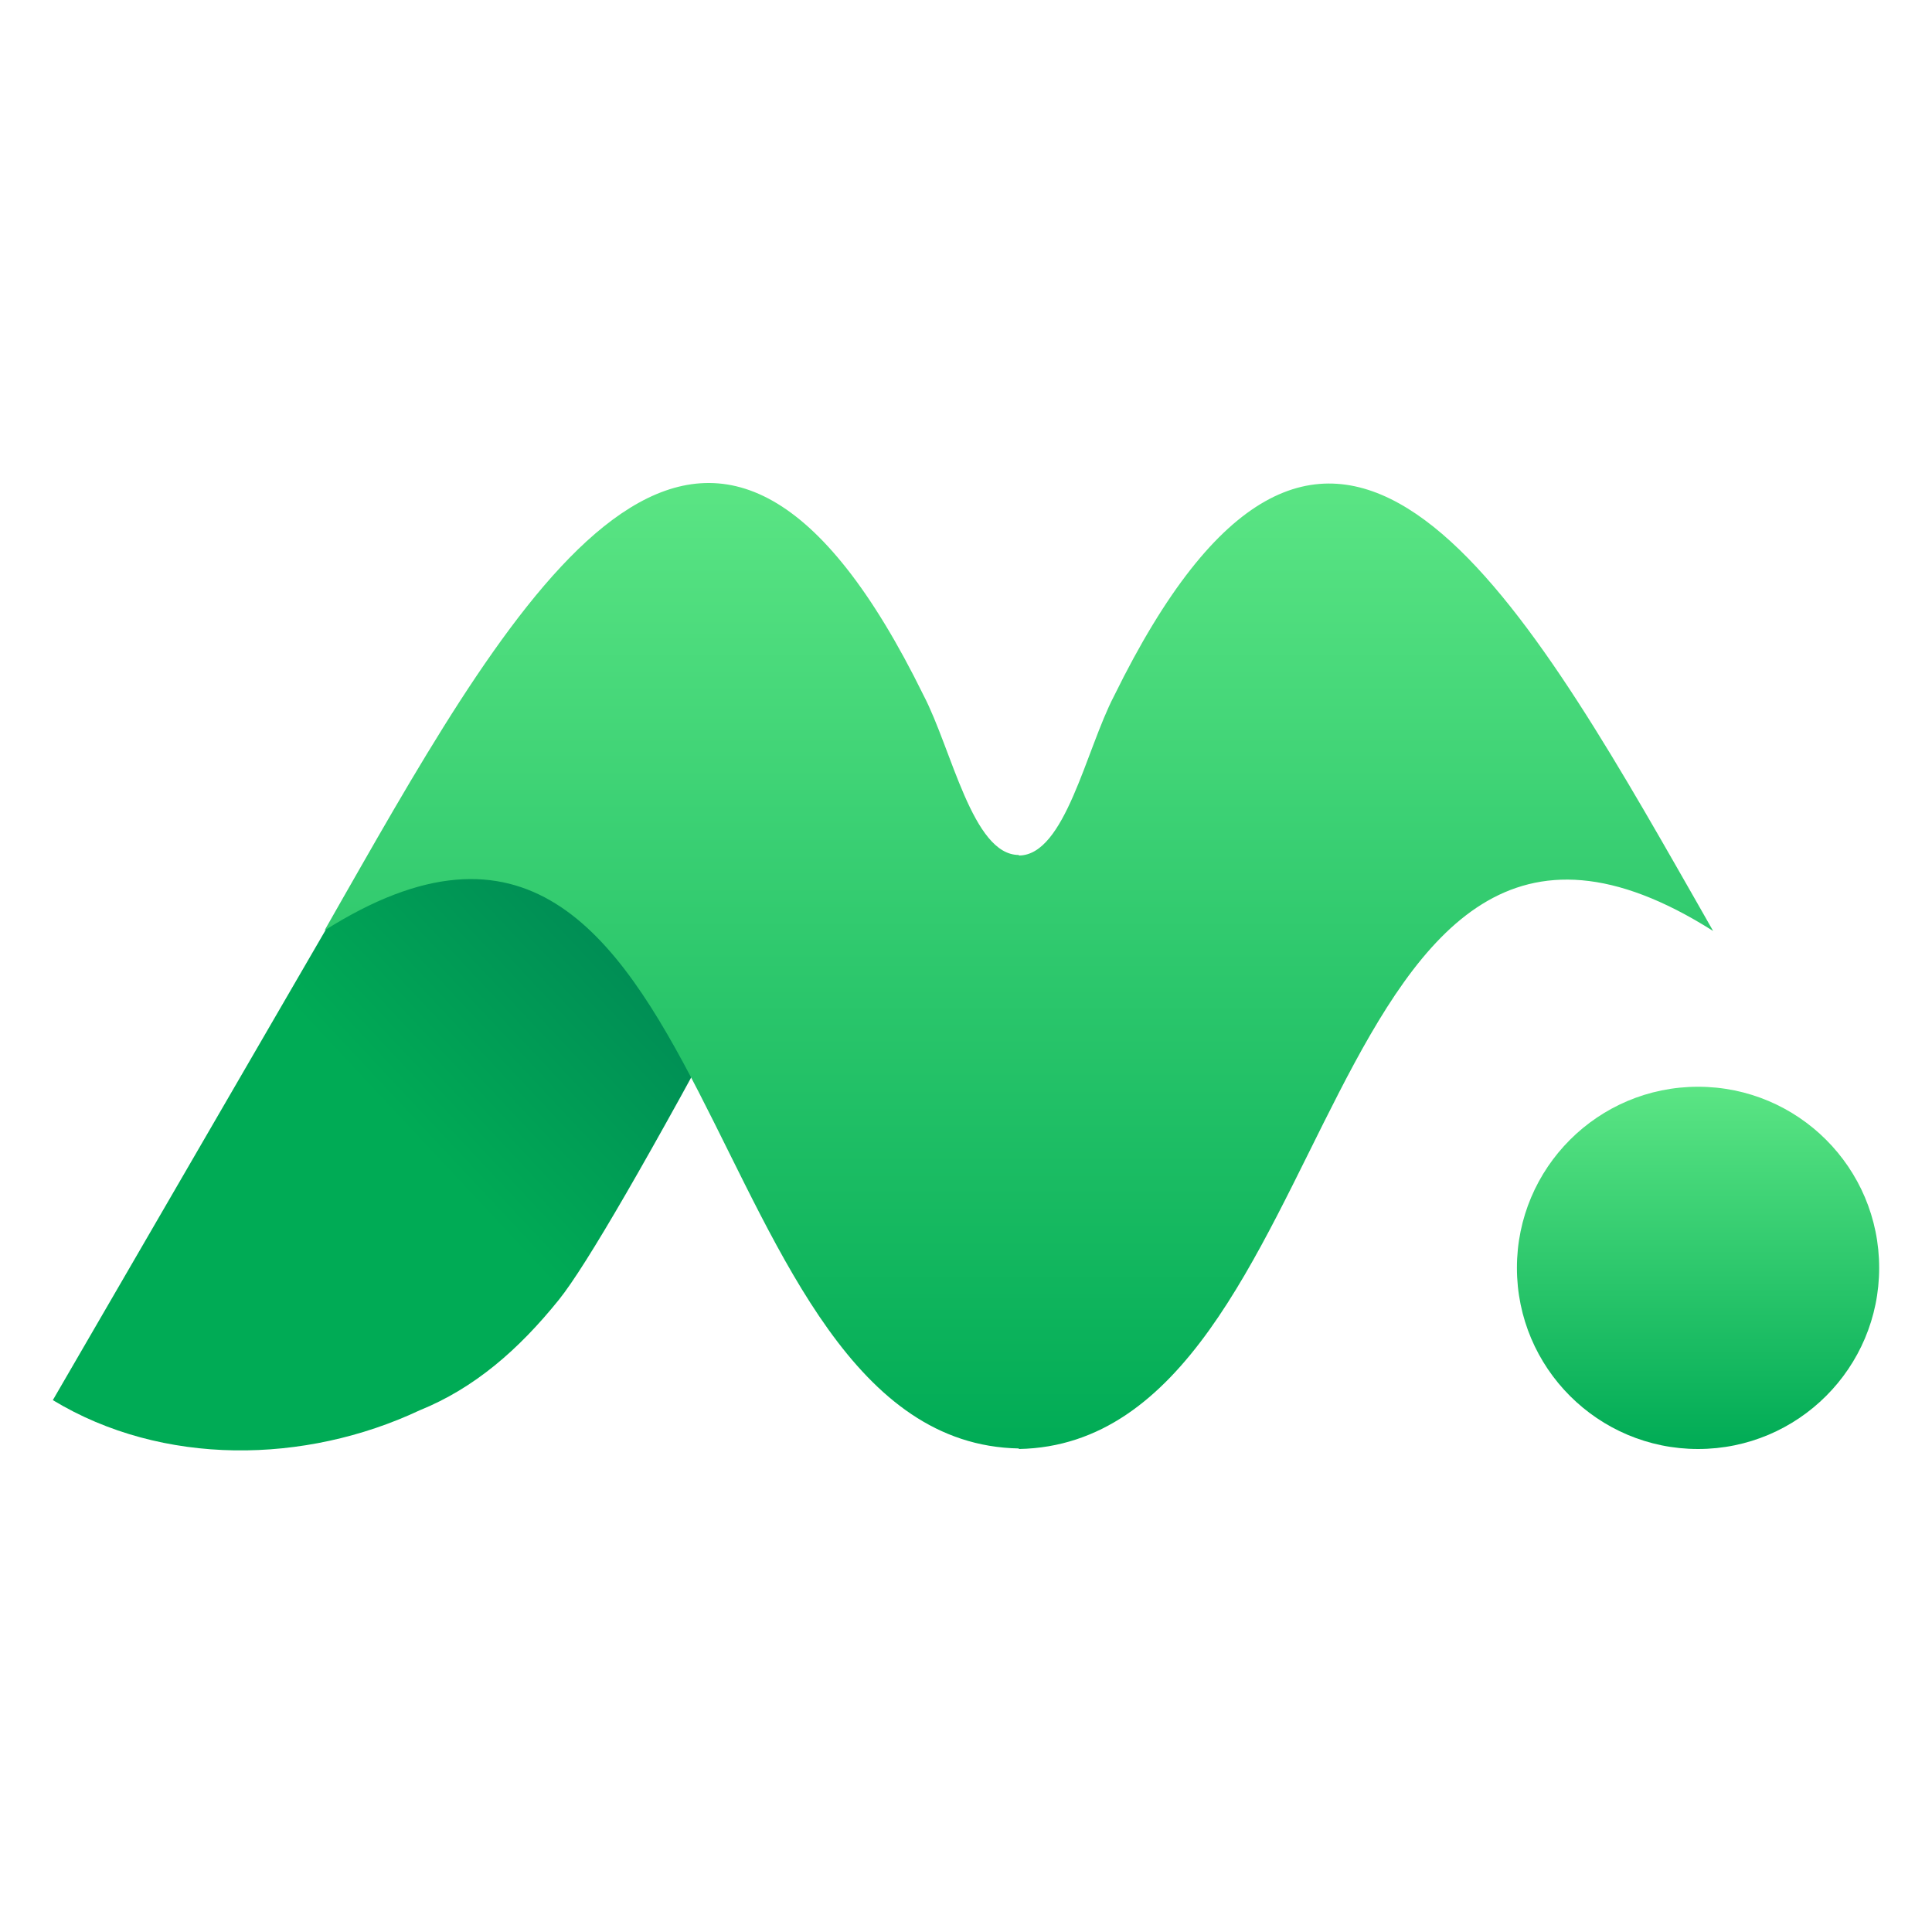
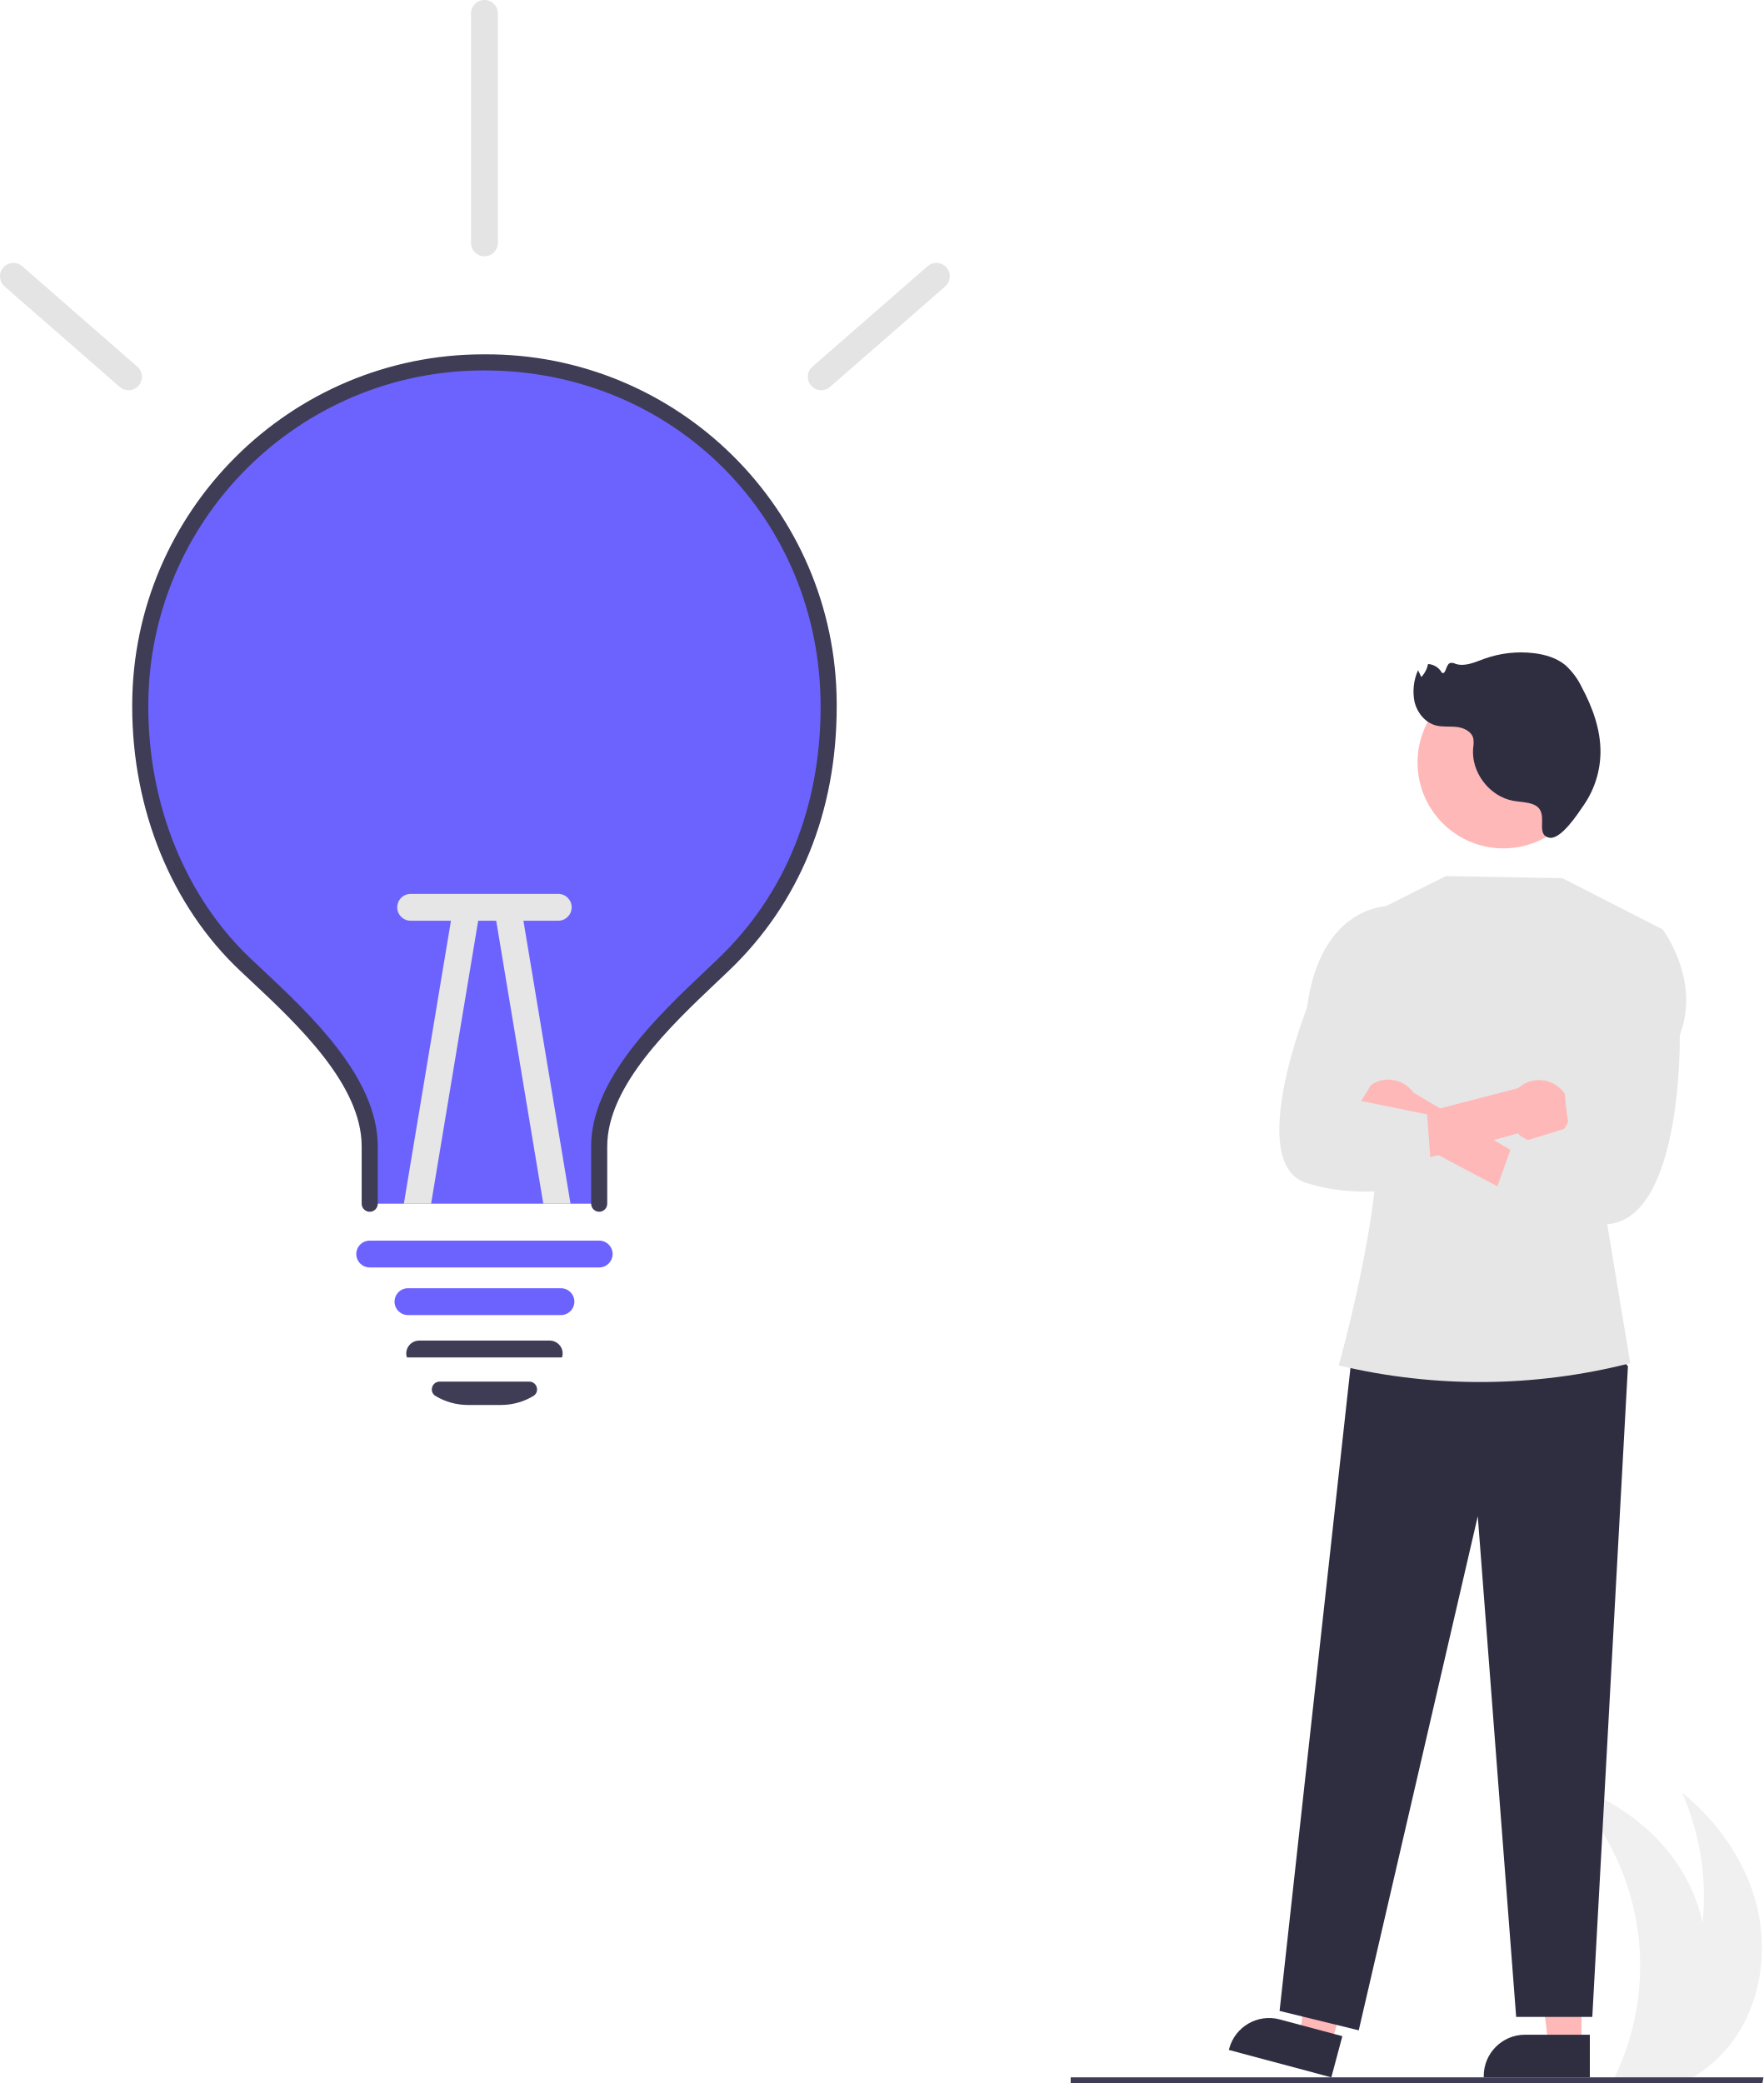
- <svg xmlns="http://www.w3.org/2000/svg" height="512" viewBox="0 0 512 512" width="512">
-   <linearGradient id="a" x1="100%" x2="50%" y1="5.663%" y2="50%">
-     <stop offset="0" stop-color="#007b55" />
-     <stop offset="1" stop-color="#00ab55" />
-   </linearGradient>
-   <linearGradient id="b" x1="50%" x2="50%" y1="0%" y2="100%">
-     <stop offset="0" stop-color="#5be584" />
-     <stop offset="1" stop-color="#00ab55" />
-   </linearGradient>
-   <g fill="none" fill-rule="evenodd" transform="translate(14 128)">
-     <path d="m92.807 83.107c44.289 22.889 46.308 23.935 46.401 23.98.012.009.642.333 44.793 23.153-26.072 48.54-42.693 77.266-49.868 86.179-10.759 13.37-22.495 23.493-36.93 29.334-30.346 14.262-68.07 14.929-97.202-2.704z" fill="url(#a)" />
-     <g fill="url(#b)">
-       <path d="m430.31 101.726c-46.271-80.956-94.1-157.228-149.043-45.344-7.516 14.383-12.995 42.337-25.267 42.337v-.142c-12.272 0-17.749-27.953-25.265-42.337-54.945-111.885-102.774-35.612-149.045 45.344-3.482 6.105-6.827 11.932-9.69 16.996 106.038-67.127 97.11 135.666 184 137.278v.142c86.891-1.611 77.962-204.405 184-137.28-2.861-5.062-6.206-10.889-9.69-16.994" />
-       <path d="m436 256c26.509 0 48-21.491 48-48s-21.491-48-48-48-48 21.491-48 48 21.491 48 48 48" />
-     </g>
-   </g>
+ <svg xmlns="http://www.w3.org/2000/svg" data-name="Layer 1" width="657.036" height="776.139" viewBox="0 0 657.036 776.139">
+   <path d="M916.983,822.598a50.794,50.794,0,0,1-13.59,12.63c-1.12.71-2.27,1.38-3.44,2H872.424c.33-.66.65-1.33.96-2a95.354,95.354,0,0,0-19.84-109.34c16.64,5.14,32.02,15.16,42.08,29.37a64.47,64.47,0,0,1,10.23,23,96.276,96.276,0,0,0-7.67-48.41c13.51,10.99,24.03,26.04,28.04,42.98C930.233,789.778,927.323,808.588,916.983,822.598Z" transform="translate(-271.482 -61.93052)" fill="#f0f0f0" />
+   <path id="b35682e1-9f03-403a-b8b0-c3d37d0d1380-372" data-name="Path 2533" d="M928.136,838.069H670.398v-2.106h258.12Z" transform="translate(-271.482 -61.93052)" fill="#3f3d56" />
+   <path d="M580.23,325.2c0,38.64-13.5,71.63-39.19,96.18-18.23,17.43-46.31,41.86-46.31,67.69v21.37h-85.5V489.07c0-26.1-28.19-50.58-46.31-67.69-25.11-23.69-39.19-58.92-39.19-96.18v-.79a128.251,128.251,0,0,1,256.5.79Z" transform="translate(-271.482 -61.93052)" fill="#6c63ff" />
+   <path id="ecc2cf6c-8ee8-498c-972d-3c77e28b77e9-373" data-name="Path 2546" d="M494.729,513.441a3,3,0,0,1-3-3v-21.374c0-25.125,24.779-48.58,42.873-65.706,1.5-1.422,2.961-2.8,4.363-4.145,25.029-23.928,38.259-56.437,38.259-94.014,0-70.229-55.013-125.243-125.242-125.243h-.354A125.03,125.03,0,0,0,326.739,324.497v.7c0,36.8,13.939,71.063,38.245,94.007,1.231,1.163,2.51,2.36,3.823,3.589,18.327,17.159,43.427,40.658,43.427,66.275v21.373a3,3,0,0,1-6,0v-21.374c0-23.015-24-45.486-41.528-61.9q-1.978-1.851-3.841-3.605c-25.5-24.072-40.126-59.924-40.126-98.364v-.72c.2-72.045,58.885-130.523,130.88-130.523h.371A130.557,130.557,0,0,1,583.224,323.831q.004.685-0,1.371c0,39.255-13.871,73.264-40.112,98.351-1.409,1.347-2.876,2.736-4.386,4.165-17.3,16.377-41,38.806-41,61.349v21.374a3,3,0,0,1-3,3Z" transform="translate(-271.482 -61.93052)" fill="#3f3d56" />
+   <path id="b22bef41-3cd7-4c1e-881c-c9a642005cb0-374" data-name="Path 2547" d="M480.481,551.936h-57a5,5,0,1,1,0-10h57a5,5,0,0,1,0,10Z" transform="translate(-271.482 -61.93052)" fill="#6c63ff" />
+   <path d="M458.11,585.435H445.843a23.447,23.447,0,0,1-12.094-3.351,2.794,2.794,0,0,1-1.268-3.214,2.886,2.886,0,0,1,2.802-2.142h33.389a2.887,2.887,0,0,1,2.802,2.142,2.793,2.793,0,0,1-1.269,3.214A23.445,23.445,0,0,1,458.11,585.435Z" transform="translate(-271.482 -61.93052)" fill="#3f3d56" />
+   <path d="M480.491,567.729l-57.338-.006-.178-.381a4.726,4.726,0,0,1,.9-4.058,4.856,4.856,0,0,1,3.823-1.849h48.558a4.855,4.855,0,0,1,3.823,1.849,4.698,4.698,0,0,1,.911,4.007l-.09.386Z" transform="translate(-271.482 -61.93052)" fill="#3f3d56" />
+   <path id="e0eb6627-54a4-4797-861b-0d156b8b485b-375" data-name="Path 2548" d="M319.381,207.342a4.98,4.98,0,0,1-3.286-1.233l-42.939-37.481a5,5,0,0,1,6.576-7.533l42.939,37.481a5,5,0,0,1-3.29,8.767Z" transform="translate(-271.482 -61.93052)" fill="#e4e4e4" />
+   <path id="e13fc22b-cd18-4b6e-a2d4-df4b74c6b7e7-376" data-name="Path 2549" d="M577.459,207.342a5,5,0,0,1-3.29-8.767l42.938-37.484a5,5,0,0,1,6.576,7.533l-42.939,37.481A4.98,4.98,0,0,1,577.459,207.342Z" transform="translate(-271.482 -61.93052)" fill="#e4e4e4" />
+   <path id="a74da646-4683-465e-97fe-dd817e7fc328-377" data-name="Path 2550" d="M494.729,534.191h-85.5a5,5,0,0,1,0-10h85.5a5,5,0,0,1,0,10Z" transform="translate(-271.482 -61.93052)" fill="#6c63ff" />
+   <path d="M449.88,403.57,432.1,510.44H421.95l18.06-108.51a5.003,5.003,0,0,1,9.87,1.64Z" transform="translate(-271.482 -61.93052)" fill="#e6e6e6" />
+   <path d="M484.05,510.44H473.9L456.12,403.57a5.003,5.003,0,0,1,9.87-1.64Z" transform="translate(-271.482 -61.93052)" fill="#e6e6e6" />
+   <path id="be3a5c8a-fbb4-472c-819b-e8dd06032f6a-378" data-name="Path 2551" d="M419.485,400a5,5,0,0,1,5-5h54.993a5,5,0,0,1,0,10h-54.993A5,5,0,0,1,419.485,400Z" transform="translate(-271.482 -61.93052)" fill="#e6e6e6" />
+   <path id="e9f776ed-f4b6-47dc-b212-c247d99ecb23-379" data-name="Path 2553" d="M451.981,157.431a5,5,0,0,1-5-5v-85.5a5,5,0,0,1,10,0v85.5A5,5,0,0,1,451.981,157.431Z" transform="translate(-271.482 -61.93052)" fill="#e4e4e4" />
+   <path id="eba1f826-879a-4c25-b118-6bb025be95d0-380" data-name="Path 2559" d="M860.701,824.08H848.443l-5.832-47.288h18.092Z" transform="translate(-271.482 -61.93052)" fill="#feb8b8" />
+   <path id="f6694a1b-3521-46e6-aa9c-51f4297aac52-381" data-name="Path 2560" d="M863.828,835.964H824.297v-.5a15.387,15.387,0,0,1,15.385-15.386h24.146Z" transform="translate(-271.482 -61.93052)" fill="#2f2e41" />
+   <path id="fae71c2d-33fb-45f7-8331-19b4de5eddc8-382" data-name="Path 2561" d="M767.564,823.676l-11.844-3.167,6.58-47.19,17.48,4.674Z" transform="translate(-271.482 -61.93052)" fill="#feb8b8" />
+   <path id="b3b10fd6-5fa4-49f3-8270-96ad6a3a1e0e-383" data-name="Path 2562" d="M767.515,835.964l-38.189-10.212.129-.483a15.387,15.387,0,0,1,18.839-10.89h0l23.325,6.237Z" transform="translate(-271.482 -61.93052)" fill="#2f2e41" />
+   <path id="f6267da0-acb1-421a-9dac-5a6151c1f955-384" data-name="Path 2563" d="M867.754,559.068l10.269,11.931-13.28,242.442h-28.369l-14.3-186.551-44.349,191.554-29.492-7.233,26.816-243.3Z" transform="translate(-271.482 -61.93052)" fill="#2f2e41" />
+   <path id="ea0dabd6-18d7-4484-8048-4cddc34702bd-385" data-name="Path 2564" d="M781.905,402.543l28.246-14.172,43.437.764,37.38,19.127L869.7,514.48l9.187,55.38h0a226.533,226.533,0,0,1-108.335.892l-.284-.068s21.114-74.916,12.126-97.779Z" transform="translate(-271.482 -61.93052)" fill="#e6e6e6" />
+   <path id="a75b604a-8411-40e9-b5d3-81fba8b6e00c-386" data-name="Path 2565" d="M863.621,345.935a31.994,31.994,0,1,0,0,.237Z" transform="translate(-271.482 -61.93052)" fill="#feb8b8" />
+   <path id="b97e8772-edf1-4d51-bb40-aaab108bf113-387" data-name="Path 2567" d="M778.007,479.983a11.462,11.462,0,0,0,16.65,5.627l57.353,30.318,1.857-13.971-55.73-32.863a11.524,11.524,0,0,0-20.131,10.889Z" transform="translate(-271.482 -61.93052)" fill="#feb8b8" />
+   <path id="b7638692-4395-4c34-bc33-e4b41c888504-388" data-name="Path 2568" d="M854.436,482.399a11.462,11.462,0,0,1-17.478,1.848l-62.6,17.035.545-17.738,62.271-16.173a11.524,11.524,0,0,1,17.261,15.03Z" transform="translate(-271.482 -61.93052)" fill="#feb8b8" />
+   <path id="fb7d8996-2760-43c1-a9a4-d402d6d3756c-389" data-name="Path 2569" d="M878.762,409.031l12.205-.765s14.29,18.855,6.364,39.316c0,0,1.373,73.5-30.276,70.48s-41.65-3.019-41.65-3.019l9.5-26.5,21.253-6.562s-6.55-28.894,5.849-40.916Z" transform="translate(-271.482 -61.93052)" fill="#e6e6e6" />
+   <path id="a9eb06d8-8cbf-43ab-991d-4f9eccd60edd-390" data-name="Path 2570" d="M790.63,408.386l-1.725-8.843s-25.44-.6-30.47,37.951c0,0-22.877,57.692-.454,65.121s47.089,0,47.089,0l-1.857-25.444-24.67-5.033s12.745-16.489,5.805-30.792Z" transform="translate(-271.482 -61.93052)" fill="#e6e6e6" />
+   <path id="ba7ab43e-494b-455d-a87f-0e0f24cb0a47-391" data-name="Path 2387" d="M842.704,361.645c-2.353-.923-4.959-.875-7.446-1.331-8.893-1.638-15.752-10.706-14.908-19.71a10.848,10.848,0,0,0,.058-3.533c-.616-2.569-3.472-3.948-6.095-4.256s-5.333.086-7.885-.597c-3.94-1.055-6.883-4.648-7.881-8.603a19.487,19.487,0,0,1,1.267-11.963l1.224,2.552a9.918,9.918,0,0,0,2.506-4.853,6.255,6.255,0,0,1,5.166,3.273c1.581.706,1.388-2.906,2.964-3.621a2.959,2.959,0,0,1,2.1.273c3.473,1.165,7.156-.583,10.597-1.836a40.417,40.417,0,0,1,18.642-2.13c4.183.511,8.405,1.747,11.66,4.42a26.607,26.607,0,0,1,6.156,8.274c4.017,7.508,7.043,15.792,6.961,24.31a35.298,35.298,0,0,1-6.165,19.519c-2.052,2.986-8.68,13.343-13.085,12.203C843.009,372.607,849.329,364.243,842.704,361.645Z" transform="translate(-271.482 -61.93052)" fill="#2f2e41" />
</svg>
